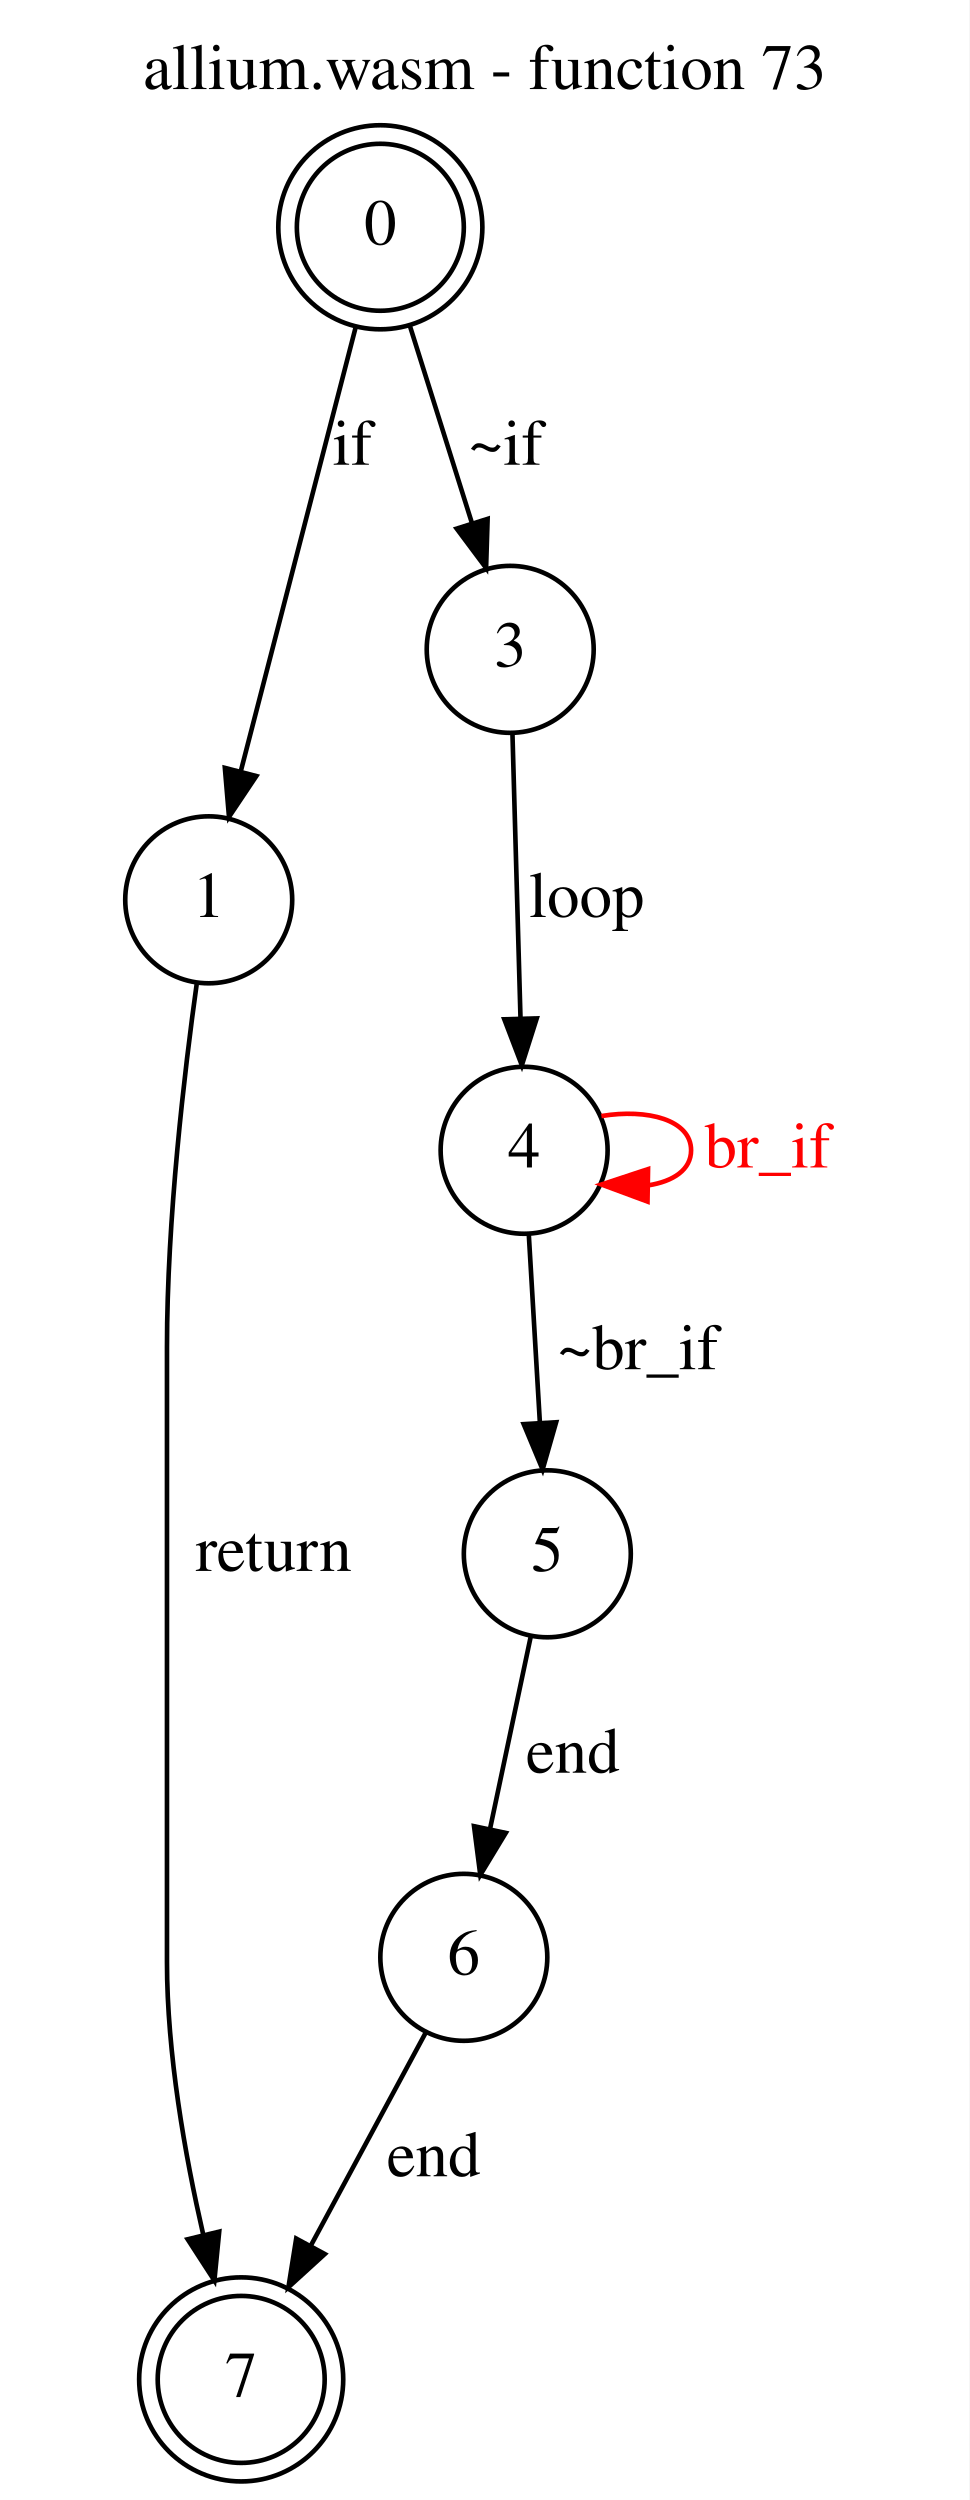
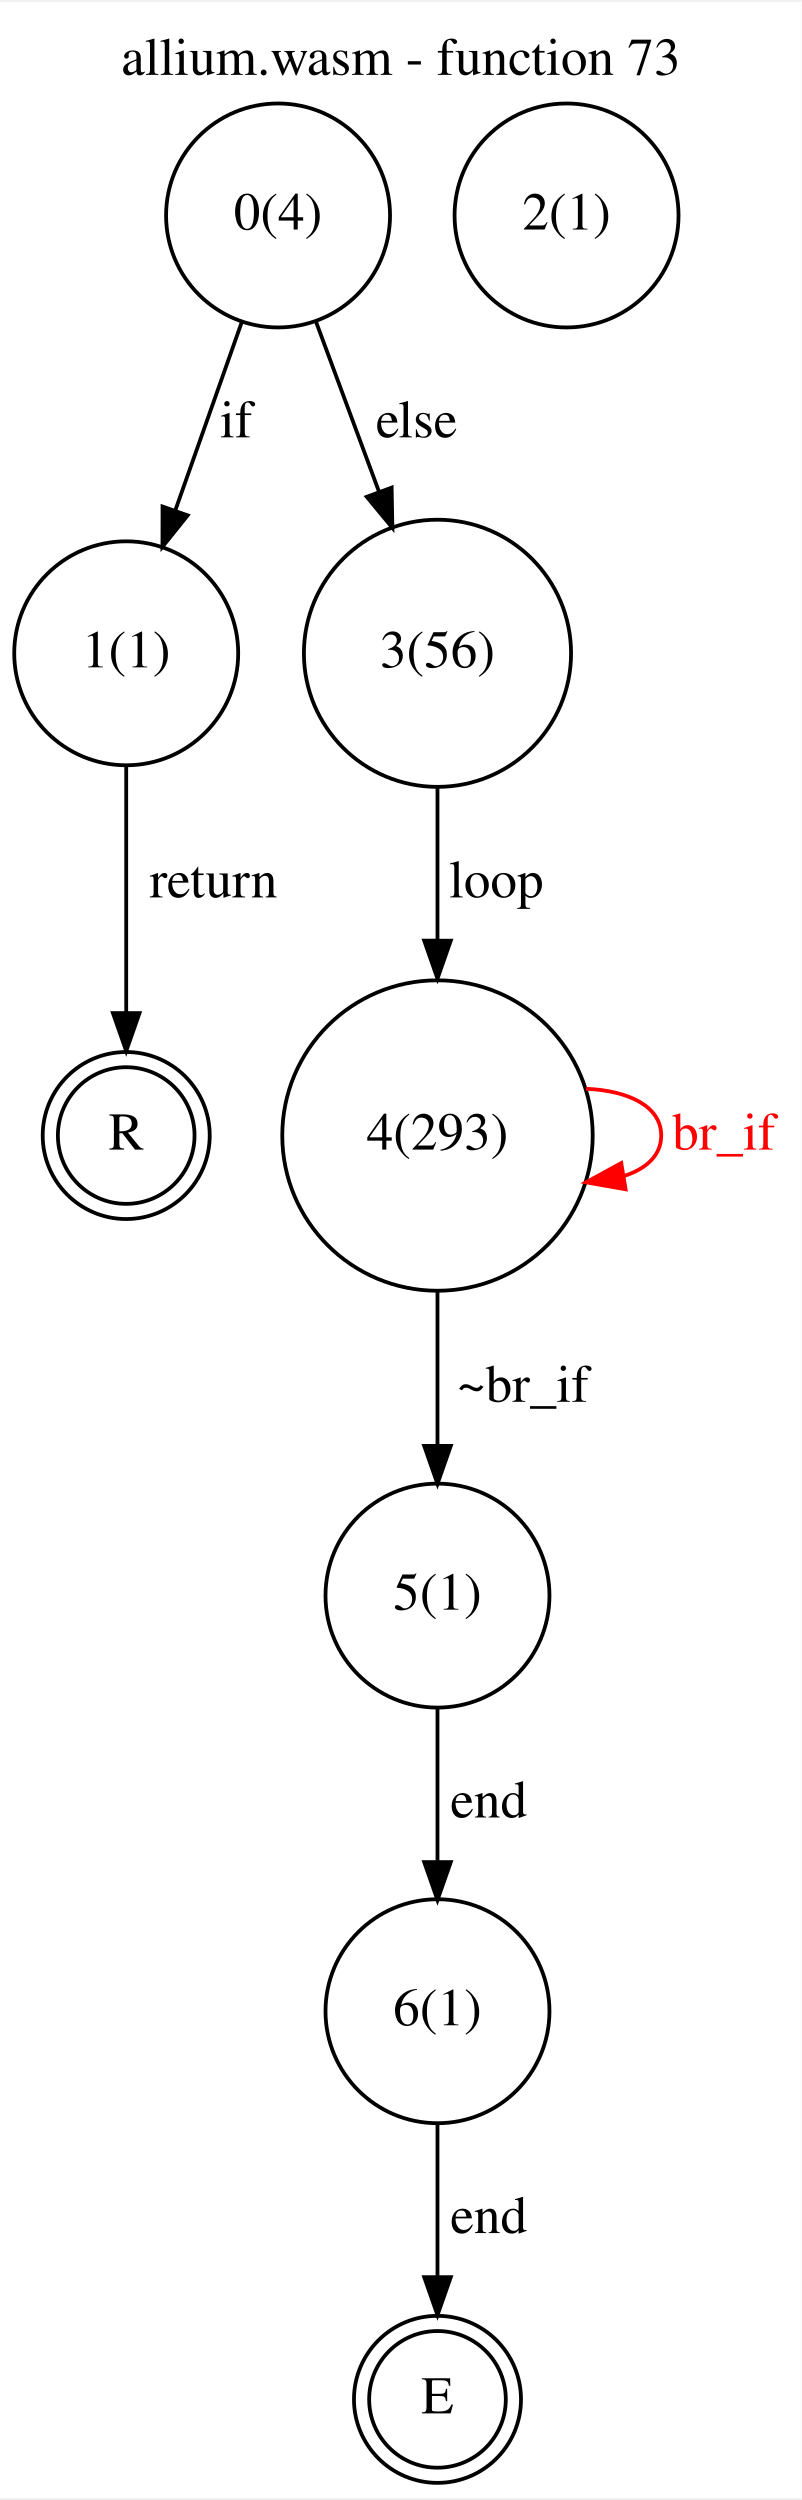
- <svg xmlns="http://www.w3.org/2000/svg" width="209pt" height="539pt" viewBox="0.00 0.00 209.00 539.00">
-   <g id="graph0" class="graph" transform="scale(1 1) rotate(0) translate(4 535)">
-     <polygon fill="white" stroke="transparent" points="-4,4 -4,-535 205,-535 205,4 -4,4" />
-     <text text-anchor="middle" x="100.5" y="-515.8" font-family="Times,serif" font-size="14.00">allium.wasm - function 73</text>
+ <svg xmlns="http://www.w3.org/2000/svg" width="211pt" height="658pt" viewBox="0.00 0.00 211.19 657.57">
+   <g id="graph0" class="graph" transform="scale(1 1) rotate(0) translate(4 653.57)">
+     <polygon fill="white" stroke="transparent" points="-4,4 -4,-653.57 207.19,-653.57 207.19,4 -4,4" />
+     <text text-anchor="middle" x="101.6" y="-634.37" font-family="Times,serif" font-size="14.00">allium.wasm - function 73</text>
    <g id="node1" class="node">
-       <ellipse fill="none" stroke="black" cx="78" cy="-486" rx="18" ry="18" />
-       <ellipse fill="none" stroke="black" cx="78" cy="-486" rx="22" ry="22" />
-       <text text-anchor="middle" x="78" y="-482.3" font-family="Times,serif" font-size="14.00">0</text>
+       <ellipse fill="none" stroke="black" cx="111.25" cy="-22" rx="18" ry="18" />
+       <ellipse fill="none" stroke="black" cx="111.25" cy="-22" rx="22" ry="22" />
+       <text text-anchor="middle" x="111.25" y="-18.3" font-family="Times,serif" font-size="14.00">E</text>
+     </g>
+     <g id="node2" class="node">
+       <ellipse fill="none" stroke="black" cx="29.25" cy="-354.94" rx="18" ry="18" />
+       <ellipse fill="none" stroke="black" cx="29.25" cy="-354.94" rx="22" ry="22" />
+       <text text-anchor="middle" x="29.25" y="-351.24" font-family="Times,serif" font-size="14.00">R</text>
    </g>
    <g id="node3" class="node">
-       <ellipse fill="none" stroke="black" cx="41" cy="-341" rx="18" ry="18" />
-       <text text-anchor="middle" x="41" y="-337.3" font-family="Times,serif" font-size="14.00">1</text>
+       <ellipse fill="none" stroke="black" cx="69.25" cy="-597.32" rx="29.5" ry="29.5" />
+       <text text-anchor="middle" x="69.25" y="-593.62" font-family="Times,serif" font-size="14.00">0(4)</text>
+     </g>
+     <g id="node4" class="node">
+       <ellipse fill="none" stroke="black" cx="29.25" cy="-481.98" rx="29.5" ry="29.5" />
+       <text text-anchor="middle" x="29.25" y="-478.28" font-family="Times,serif" font-size="14.00">1(1)</text>
    </g>
    <g id="edge1" class="edge">
-       <path fill="none" stroke="black" d="M72.7,-464.51C66.18,-439.31 55.09,-396.47 47.91,-368.71" />
-       <polygon fill="black" stroke="black" points="51.26,-367.68 45.37,-358.88 44.48,-369.44 51.26,-367.68" />
-       <text text-anchor="middle" x="72" y="-434.8" font-family="Times,serif" font-size="14.00">if</text>
+       <path fill="none" stroke="black" d="M59.77,-569.46C54.53,-554.61 47.94,-535.93 42.22,-519.74" />
+       <polygon fill="black" stroke="black" points="45.43,-518.31 38.8,-510.04 38.82,-520.64 45.43,-518.31" />
+       <text text-anchor="middle" x="58.25" y="-538.88" font-family="Times,serif" font-size="14.00">if</text>
    </g>
-     <g id="node4" class="node">
-       <ellipse fill="none" stroke="black" cx="106" cy="-395" rx="18" ry="18" />
-       <text text-anchor="middle" x="106" y="-391.3" font-family="Times,serif" font-size="14.00">3</text>
+     <g id="node6" class="node">
+       <ellipse fill="none" stroke="black" cx="111.25" cy="-481.98" rx="35.19" ry="35.19" />
+       <text text-anchor="middle" x="111.25" y="-478.28" font-family="Times,serif" font-size="14.00">3(56)</text>
    </g>
    <g id="edge2" class="edge">
-       <path fill="none" stroke="black" d="M84.35,-464.8C88.31,-452.22 93.45,-435.89 97.73,-422.29" />
-       <polygon fill="black" stroke="black" points="101.13,-423.13 100.8,-412.54 94.46,-421.03 101.13,-423.13" />
-       <text text-anchor="middle" x="105" y="-434.8" font-family="Times,serif" font-size="14.00">~if</text>
-     </g>
-     <g id="node2" class="node">
-       <ellipse fill="none" stroke="black" cx="48" cy="-22" rx="18" ry="18" />
-       <ellipse fill="none" stroke="black" cx="48" cy="-22" rx="22" ry="22" />
-       <text text-anchor="middle" x="48" y="-18.3" font-family="Times,serif" font-size="14.00">7</text>
+       <path fill="none" stroke="black" d="M79.09,-569.75C84.07,-556.33 90.21,-539.74 95.8,-524.67" />
+       <polygon fill="black" stroke="black" points="99.17,-525.63 99.37,-515.04 92.61,-523.2 99.17,-525.63" />
+       <text text-anchor="middle" x="105.75" y="-538.88" font-family="Times,serif" font-size="14.00">else</text>
    </g>
    <g id="edge3" class="edge">
-       <path fill="none" stroke="black" d="M38.45,-323.14C35.78,-304.09 32,-272.14 32,-244.5 32,-244.5 32,-244.5 32,-112 32,-92.24 35.87,-70.39 39.8,-53.29" />
-       <polygon fill="black" stroke="black" points="43.26,-53.86 42.22,-43.32 36.46,-52.21 43.26,-53.86" />
-       <text text-anchor="middle" x="55" y="-196.3" font-family="Times,serif" font-size="14.00">return</text>
+       <path fill="none" stroke="black" d="M29.25,-452.6C29.25,-433.18 29.25,-407.42 29.25,-387.37" />
+       <polygon fill="black" stroke="black" points="32.75,-387.19 29.25,-377.19 25.75,-387.19 32.75,-387.19" />
+       <text text-anchor="middle" x="52.25" y="-417.68" font-family="Times,serif" font-size="14.00">return</text>
    </g>
    <g id="node5" class="node">
-       <ellipse fill="none" stroke="black" cx="109" cy="-287" rx="18" ry="18" />
-       <text text-anchor="middle" x="109" y="-283.3" font-family="Times,serif" font-size="14.00">4</text>
+       <ellipse fill="none" stroke="black" cx="145.25" cy="-597.32" rx="29.5" ry="29.5" />
+       <text text-anchor="middle" x="145.25" y="-593.62" font-family="Times,serif" font-size="14.00">2(1)</text>
+     </g>
+     <g id="node7" class="node">
+       <ellipse fill="none" stroke="black" cx="111.25" cy="-354.94" rx="40.89" ry="40.89" />
+       <text text-anchor="middle" x="111.25" y="-351.24" font-family="Times,serif" font-size="14.00">4(293)</text>
    </g>
    <g id="edge4" class="edge">
-       <path fill="none" stroke="black" d="M106.48,-376.97C106.95,-360.38 107.67,-334.88 108.22,-315.43" />
-       <polygon fill="black" stroke="black" points="111.72,-315.44 108.51,-305.34 104.73,-315.24 111.72,-315.44" />
-       <text text-anchor="middle" x="122.5" y="-337.3" font-family="Times,serif" font-size="14.00">loop</text>
+       <path fill="none" stroke="black" d="M111.25,-446.81C111.25,-434.36 111.25,-420.02 111.25,-406.45" />
+       <polygon fill="black" stroke="black" points="114.75,-406.27 111.25,-396.27 107.75,-406.28 114.75,-406.27" />
+       <text text-anchor="middle" x="126.75" y="-417.68" font-family="Times,serif" font-size="14.00">loop</text>
    </g>
    <g id="edge6" class="edge">
-       <path fill="none" stroke="red" d="M125.66,-294.38C135.62,-296.02 145,-293.56 145,-287 145,-282.8 141.15,-280.28 135.77,-279.44" />
-       <polygon fill="red" stroke="red" points="135.6,-275.94 125.66,-279.62 135.72,-282.94 135.6,-275.94" />
-       <text text-anchor="middle" x="161.5" y="-283.3" font-family="Times,serif" font-size="14.00" fill="red">br_if</text>
+       <path fill="none" stroke="red" d="M150.36,-367.26C161.56,-366.78 170.19,-362.67 170.19,-354.94 170.19,-349.74 166.3,-346.18 160.34,-344.26" />
+       <polygon fill="red" stroke="red" points="160.8,-340.78 150.36,-342.61 159.66,-347.69 160.8,-340.78" />
+       <text text-anchor="middle" x="186.69" y="-351.24" font-family="Times,serif" font-size="14.00" fill="red">br_if</text>
    </g>
-     <g id="node6" class="node">
-       <ellipse fill="none" stroke="black" cx="114" cy="-200" rx="18" ry="18" />
-       <text text-anchor="middle" x="114" y="-196.3" font-family="Times,serif" font-size="14.00">5</text>
+     <g id="node8" class="node">
+       <ellipse fill="none" stroke="black" cx="111.25" cy="-233.74" rx="29.5" ry="29.5" />
+       <text text-anchor="middle" x="111.25" y="-230.04" font-family="Times,serif" font-size="14.00">5(1)</text>
    </g>
    <g id="edge5" class="edge">
-       <path fill="none" stroke="black" d="M110.01,-268.8C110.7,-257.16 111.61,-241.55 112.4,-228.24" />
-       <polygon fill="black" stroke="black" points="115.9,-228.36 112.99,-218.18 108.91,-227.95 115.9,-228.36" />
-       <text text-anchor="middle" x="133.5" y="-239.8" font-family="Times,serif" font-size="14.00">~br_if</text>
+       <path fill="none" stroke="black" d="M111.25,-313.91C111.25,-300.79 111.25,-286.23 111.25,-273.22" />
+       <polygon fill="black" stroke="black" points="114.75,-273.17 111.25,-263.17 107.75,-273.17 114.75,-273.17" />
+       <text text-anchor="middle" x="133.75" y="-284.79" font-family="Times,serif" font-size="14.00">~br_if</text>
    </g>
-     <g id="node7" class="node">
-       <ellipse fill="none" stroke="black" cx="96" cy="-113" rx="18" ry="18" />
-       <text text-anchor="middle" x="96" y="-109.3" font-family="Times,serif" font-size="14.00">6</text>
+     <g id="node9" class="node">
+       <ellipse fill="none" stroke="black" cx="111.25" cy="-124.25" rx="29.5" ry="29.5" />
+       <text text-anchor="middle" x="111.25" y="-120.55" font-family="Times,serif" font-size="14.00">6(1)</text>
    </g>
    <g id="edge7" class="edge">
-       <path fill="none" stroke="black" d="M110.44,-182.21C107.93,-170.33 104.51,-154.17 101.62,-140.56" />
-       <polygon fill="black" stroke="black" points="105.04,-139.82 99.55,-130.76 98.2,-141.27 105.04,-139.82" />
-       <text text-anchor="middle" x="119.5" y="-152.8" font-family="Times,serif" font-size="14.00">end</text>
+       <path fill="none" stroke="black" d="M111.25,-204.22C111.25,-191.85 111.25,-177.18 111.25,-163.86" />
+       <polygon fill="black" stroke="black" points="114.75,-163.53 111.25,-153.53 107.75,-163.53 114.75,-163.53" />
+       <text text-anchor="middle" x="124.75" y="-175.29" font-family="Times,serif" font-size="14.00">end</text>
    </g>
    <g id="edge8" class="edge">
-       <path fill="none" stroke="black" d="M87.86,-96.9C81.08,-84.33 71.25,-66.1 63.04,-50.9" />
-       <polygon fill="black" stroke="black" points="66.02,-49.03 58.19,-41.89 59.86,-52.36 66.02,-49.03" />
-       <text text-anchor="middle" x="89.5" y="-65.8" font-family="Times,serif" font-size="14.00">end</text>
+       <path fill="none" stroke="black" d="M111.25,-94.79C111.25,-82.22 111.25,-67.39 111.25,-54.49" />
+       <polygon fill="black" stroke="black" points="114.75,-54.19 111.25,-44.19 107.75,-54.19 114.75,-54.19" />
+       <text text-anchor="middle" x="124.75" y="-65.8" font-family="Times,serif" font-size="14.00">end</text>
    </g>
  </g>
</svg>
